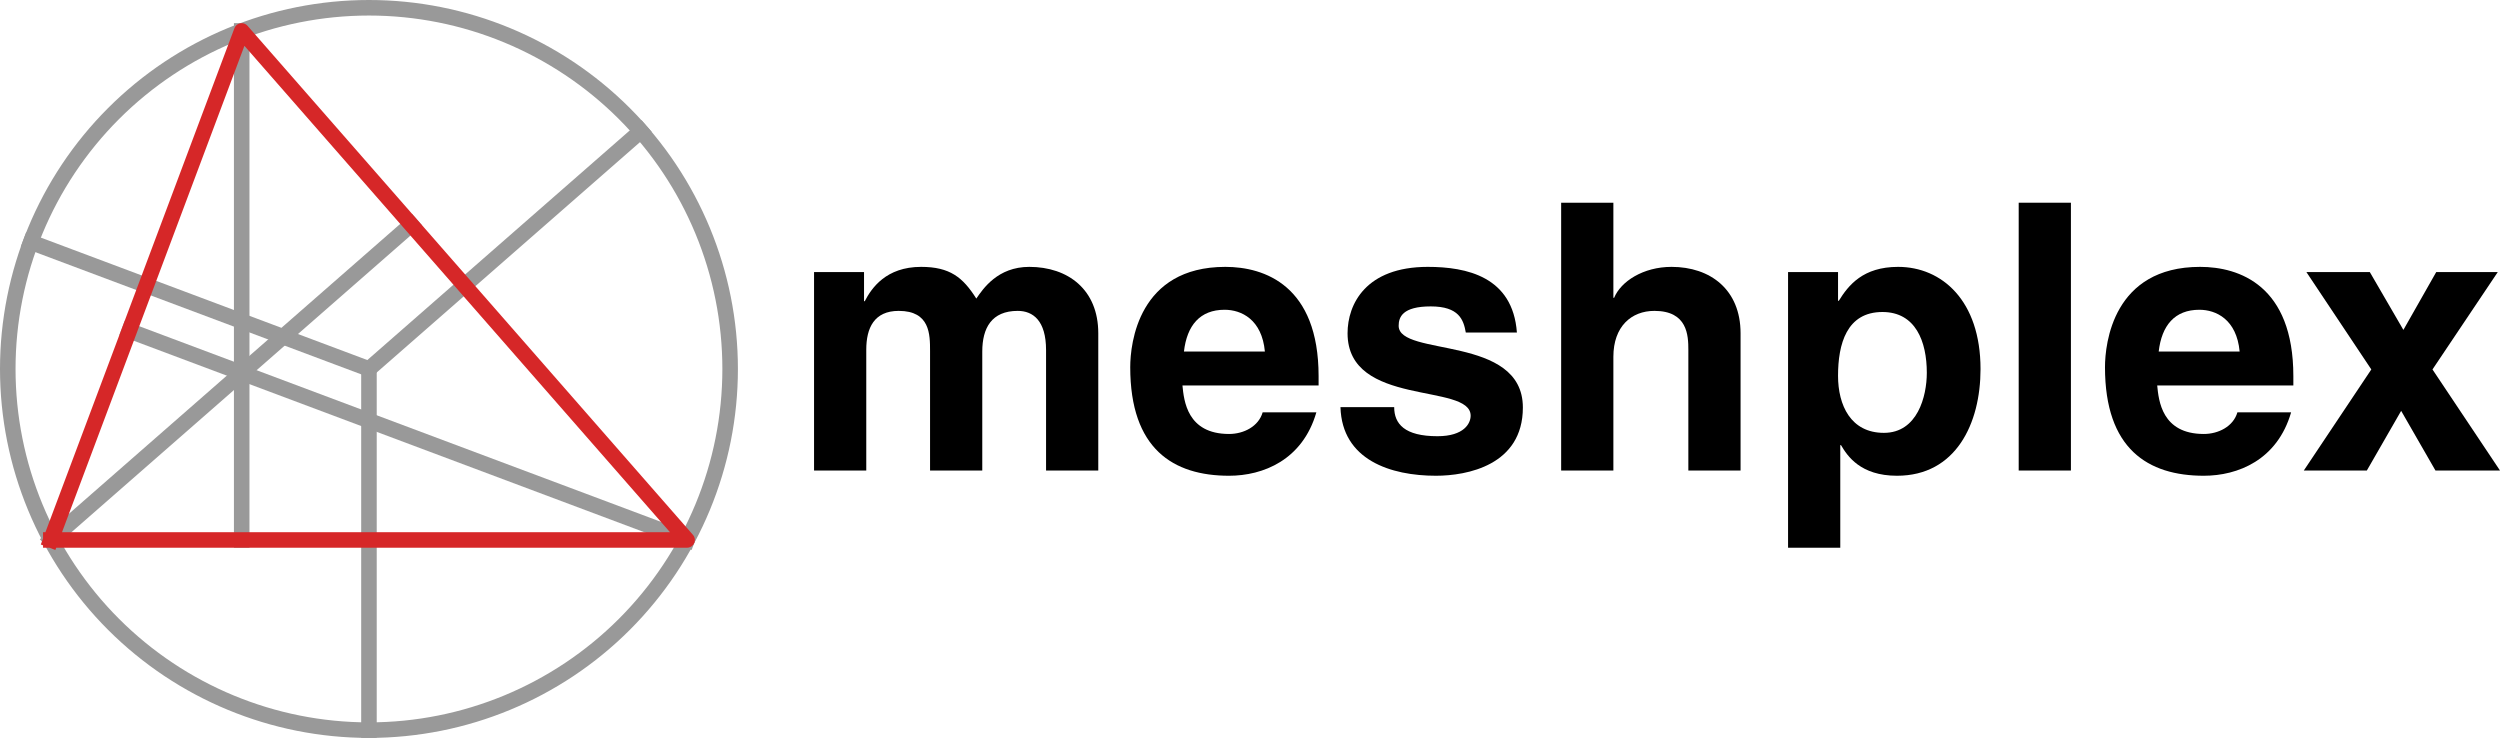
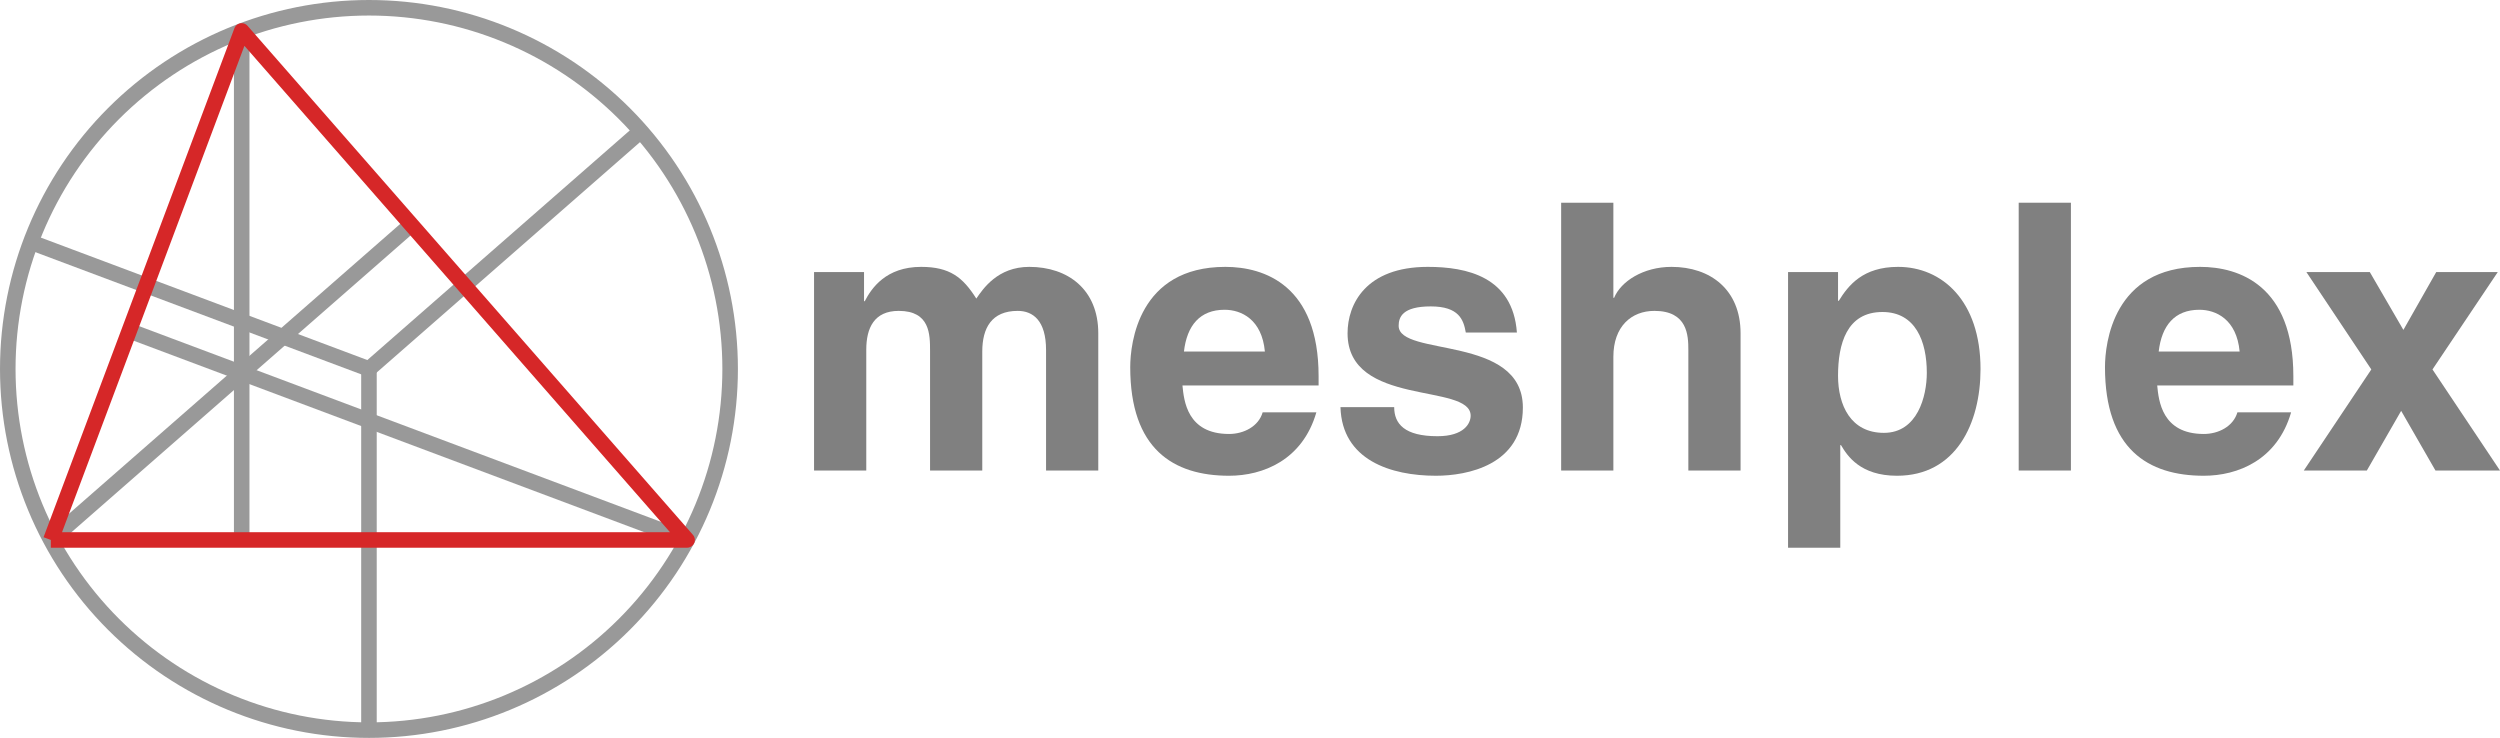
- <svg xmlns="http://www.w3.org/2000/svg" height="237.398pt" version="1.1" viewBox="0 0 804.29 237.398" width="804.29pt" id="svg40">
-   <defs id="defs4" style="stroke-linecap:butt;stroke-linejoin:round">
-     <style type="text/css" id="style2">
- *{stroke-linecap:butt;stroke-linejoin:round;}
-   </style>
+ <svg xmlns="http://www.w3.org/2000/svg" id="svg40" width="1072.386" viewBox="0 0 804.29 237.398" version="1.1" height="316.53">
+   <defs id="defs4" stroke-linecap="butt" stroke-linejoin="round">
+     <style id="style2" type="text/css">*{stroke-linecap:butt;stroke-linejoin:round}</style>
  </defs>
-   <g id="figure_1" style="stroke-linecap:butt;stroke-linejoin:round" transform="translate(-117.4612,-51.99101)">
-     <g id="axes_1" style="stroke-linecap:butt;stroke-linejoin:round">
-       <g id="patch_2" style="stroke-linecap:butt;stroke-linejoin:round">
-         <path clip-path="url(#p9e91403f37)" d="m 236.16,286.889 c 30.816,0 60.375,-12.243 82.165,-34.034 21.79,-21.79 34.034,-51.349 34.034,-82.165 0,-30.816 -12.243,-60.375 -34.034,-82.165 C 296.535,66.734 266.976,54.491 236.16,54.491 c -30.816,0 -60.375,12.243 -82.165,34.034 -21.79,21.79 -34.034,51.349 -34.034,82.165 0,30.816 12.243,60.375 34.034,82.165 21.79,21.79 51.349,34.034 82.165,34.034 z" style="fill:none;stroke:#999999;stroke-width:5;stroke-linecap:butt;stroke-linejoin:miter" id="path9" />
+   <g transform="translate(-117.461 -51.991)" id="figure_1" stroke-linecap="butt" stroke-linejoin="round">
+     <g id="axes_1">
+       <g id="patch_2">
+         <path id="path9" d="M236.16 286.889a116.204 116.204 0 0082.165-34.034 116.204 116.204 0 0034.034-82.165 116.204 116.204 0 00-34.034-82.165A116.204 116.204 0 00236.16 54.49a116.204 116.204 0 00-82.165 34.034 116.204 116.204 0 00-34.034 82.165 116.204 116.204 0 0034.034 82.165 116.204 116.204 0 0082.165 34.034z" clip-path="url(#p9e91403f37)" fill="none" stroke="#999" stroke-width="5" stroke-linecap="butt" stroke-linejoin="miter" />
      </g>
-       <g id="line2d_1" style="stroke-linecap:butt;stroke-linejoin:round">
-         <path clip-path="url(#p9e91403f37)" d="M 236.16,170.69 V 286.889" style="fill:none;stroke:#999999;stroke-width:5;stroke-linecap:square;stroke-linejoin:round" id="path12" />
+       <g id="line2d_1">
+         <path id="path12" d="M236.16 170.69v116.199" clip-path="url(#p9e91403f37)" fill="none" stroke="#999" stroke-width="5" stroke-linecap="square" stroke-linejoin="round" />
      </g>
-       <g id="line2d_2" style="stroke-linecap:butt;stroke-linejoin:round">
-         <path clip-path="url(#p9e91403f37)" d="M 236.16,170.69 323.609,94.172" style="fill:none;stroke:#999999;stroke-width:5;stroke-linecap:square;stroke-linejoin:round" id="path15" />
+       <g id="line2d_2">
+         <path id="path15" d="M236.16 170.69l87.449-76.518" clip-path="url(#p9e91403f37)" fill="none" stroke="#999" stroke-width="5" stroke-linecap="square" stroke-linejoin="round" />
      </g>
-       <g id="line2d_3" style="stroke-linecap:butt;stroke-linejoin:round">
-         <path clip-path="url(#p9e91403f37)" d="M 236.16,170.69 127.36,129.89" style="fill:none;stroke:#999999;stroke-width:5;stroke-linecap:square;stroke-linejoin:round" id="path18" />
+       <g id="line2d_3">
+         <path id="path18" d="M236.16 170.69l-108.8-40.8" clip-path="url(#p9e91403f37)" fill="none" stroke="#999" stroke-width="5" stroke-linecap="square" stroke-linejoin="round" />
      </g>
-       <g id="line2d_4" style="stroke-linecap:butt;stroke-linejoin:round">
-         <path clip-path="url(#p9e91403f37)" d="M 195.22,61.942 V 225.703" style="fill:none;stroke:#999999;stroke-width:5;stroke-linecap:square;stroke-linejoin:round" id="path21" />
+       <g id="line2d_4">
+         <path id="path21" d="M195.22 61.942v163.761" clip-path="url(#p9e91403f37)" fill="none" stroke="#999" stroke-width="5" stroke-linecap="square" stroke-linejoin="round" />
      </g>
-       <g id="line2d_5" style="stroke-linecap:butt;stroke-linejoin:round">
-         <path clip-path="url(#p9e91403f37)" d="M 133.809,225.703 249.746,124.258" style="fill:none;stroke:#999999;stroke-width:5;stroke-linecap:square;stroke-linejoin:round" id="path24" />
+       <g id="line2d_5">
+         <path id="path24" d="M133.81 225.703l115.936-101.445" clip-path="url(#p9e91403f37)" fill="none" stroke="#999" stroke-width="5" stroke-linecap="square" stroke-linejoin="round" />
      </g>
-       <g id="line2d_6" style="stroke-linecap:butt;stroke-linejoin:round">
-         <path clip-path="url(#p9e91403f37)" d="M 338.511,225.703 159.046,158.404" style="fill:none;stroke:#999999;stroke-width:5;stroke-linecap:square;stroke-linejoin:round" id="path27" />
+       <g id="line2d_6">
+         <path id="path27" d="M338.51 225.703l-179.464-67.299" clip-path="url(#p9e91403f37)" fill="none" stroke="#999" stroke-width="5" stroke-linecap="square" stroke-linejoin="round" />
      </g>
-       <g id="line2d_7" style="stroke-linecap:butt;stroke-linejoin:round">
-         <path clip-path="url(#p9e91403f37)" d="M 133.809,225.703 H 338.511 L 195.22,61.942 133.809,225.703" style="fill:none;stroke:#d62728;stroke-width:5;stroke-linecap:square;stroke-linejoin:round" id="path30" />
+       <g id="line2d_7">
+         <path id="path30" d="M133.81 225.703h204.7L195.22 61.943l-61.41 163.76" clip-path="url(#p9e91403f37)" fill="none" stroke="#d62728" stroke-width="5" stroke-linecap="square" stroke-linejoin="round" />
      </g>
    </g>
-     <g aria-label="meshplex" transform="matrix(0.75,0,0,0.75,117.4612,90.99101)" style="font-style:normal;font-variant:normal;font-weight:bold;font-stretch:normal;font-size:12.75px;line-height:0%;font-family:Baskerville;-inkscape-font-specification:'Baskerville Bold';letter-spacing:0px;word-spacing:0px;fill:#000000;fill-opacity:1;stroke:none;stroke-width:1px;stroke-linecap:butt;stroke-linejoin:miter;stroke-opacity:1" id="flowRoot833">
-       <path d="m 471.111,90.955 c 0,-18.72 -12.96,-28.48 -29.6,-28.48 -13.6,0 -19.84,9.44 -22.72,13.6 -5.76,-9.12 -11.36,-13.6 -23.68,-13.6 -15.04,0 -21.28,9.12 -24.16,14.72 h -0.32 v -12.48 h -21.44 v 85.12 h 22.4 V 97.995 c 0,-9.28 3.36,-16.64 13.92,-16.64 13.44,0 13.44,10.08 13.44,17.28 v 51.2 h 22.4 V 98.795 c 0,-10.08 4,-17.44 15.2,-17.44 6.56,0 12.16,4.16 12.16,16.8 v 51.68 h 22.4 z" style="font-style:normal;font-variant:normal;font-weight:bold;font-stretch:normal;font-size:160px;font-family:'Helvetica LT Std';-inkscape-font-specification:'Helvetica LT Std Bold';stroke-linecap:butt;stroke-linejoin:round" id="path841" />
-       <path d="m 541.619,124.875 c -1.76,6.08 -8.16,9.28 -14.4,9.28 -18.08,0 -19.36,-14.4 -20,-20.8 h 58.4 v -4 c 0,-38.88 -23.2,-46.88 -40,-46.88 -37.28,0 -40.8,32.8 -40.8,43.04 0,35.04 18.4,46.56 42.4,46.56 14.56,0 31.52,-6.72 37.44,-27.2 z m -33.76,-26.08 c 1.28,-11.2 6.88,-17.92 17.44,-17.92 7.2,0 16,4.16 17.28,17.92 z" style="font-style:normal;font-variant:normal;font-weight:bold;font-stretch:normal;font-size:160px;font-family:'Helvetica LT Std';-inkscape-font-specification:'Helvetica LT Std Bold';stroke-linecap:butt;stroke-linejoin:round" id="path843" />
-       <path d="m 650.681,90.635 c -1.76,-24 -21.6,-28.16 -38.24,-28.16 -26.56,0 -34.4,16 -34.4,28.48 0,31.84 52.8,21.12 52.8,35.36 0,3.2 -2.72,8.8 -14.24,8.8 -14.08,0 -18.56,-5.28 -18.56,-12.48 h -23.04 c 0.64,22.72 21.6,29.44 40.96,29.44 13.28,0 37.28,-4.48 37.28,-29.28 0,-31.36 -53.28,-21.6 -53.28,-35.04 0,-3.68 1.6,-8.32 13.76,-8.32 12.16,0 14.08,5.76 15.04,11.2 z" style="font-style:normal;font-variant:normal;font-weight:bold;font-stretch:normal;font-size:160px;font-family:'Helvetica LT Std';-inkscape-font-specification:'Helvetica LT Std Bold';stroke-linecap:butt;stroke-linejoin:round" id="path845" />
-       <path d="m 746.624,90.955 c 0,-18.72 -12.96,-28.48 -29.6,-28.48 -12.16,0 -21.76,6.24 -24.64,13.28 h -0.32 v -40.8 h -22.4 V 149.835 h 22.4 v -48.8 c 0,-12.96 7.68,-19.68 17.6,-19.68 14.24,0 14.56,10.56 14.56,16.8 v 51.68 h 22.4 z" style="font-style:normal;font-variant:normal;font-weight:bold;font-stretch:normal;font-size:160px;font-family:'Helvetica LT Std';-inkscape-font-specification:'Helvetica LT Std Bold';stroke-linecap:butt;stroke-linejoin:round" id="path847" />
-       <path d="m 788.436,109.195 c 0,-13.6 3.68,-27.36 19.04,-27.36 14.24,0 19.04,12.64 19.04,26.08 0,10.08 -4,25.76 -18.4,25.76 -14.24,0 -19.68,-11.84 -19.68,-24.48 z m 0,-44.48 h -21.44 V 182.955 h 22.4 v -44 h 0.32 c 2.72,4.64 8.32,13.12 24,13.12 25.28,0 35.84,-22.4 35.84,-45.76 0,-29.44 -16.64,-43.84 -35.36,-43.84 -15.04,0 -21.28,7.84 -25.44,14.56 h -0.32 z" style="font-style:normal;font-variant:normal;font-weight:bold;font-stretch:normal;font-size:160px;font-family:'Helvetica LT Std';-inkscape-font-specification:'Helvetica LT Std Bold';stroke-linecap:butt;stroke-linejoin:round" id="path849" />
-       <path d="m 888.329,34.955 h -22.4 V 149.835 h 22.4 z" style="font-style:normal;font-variant:normal;font-weight:bold;font-stretch:normal;font-size:160px;font-family:'Helvetica LT Std';-inkscape-font-specification:'Helvetica LT Std Bold';stroke-linecap:butt;stroke-linejoin:round" id="path851" />
-       <path d="m 959.744,124.875 c -1.76,6.08 -8.16,9.28 -14.4,9.28 -18.08,0 -19.36,-14.4 -20,-20.8 h 58.4 v -4 c 0,-38.88 -23.2,-46.88 -40,-46.88 -37.28,0 -40.8,32.8 -40.8,43.04 0,35.04 18.4,46.56 42.4,46.56 14.56,0 31.52,-6.72 37.44,-27.2 z m -33.76,-26.08 c 1.28,-11.2 6.88,-17.92 17.44,-17.92 7.2,0 16,4.16 17.28,17.92 z" style="font-style:normal;font-variant:normal;font-weight:bold;font-stretch:normal;font-size:160px;font-family:'Helvetica LT Std';-inkscape-font-specification:'Helvetica LT Std Bold';stroke-linecap:butt;stroke-linejoin:round" id="path853" />
-       <path d="m 1043.426,106.475 28,-41.76 h -26.4 l -14.08,24.8 -14.4,-24.8 h -27.2 l 27.84,41.76 -28.96,43.36 h 27.04 l 14.72,-25.6 14.72,25.6 h 27.68 z" style="font-style:normal;font-variant:normal;font-weight:bold;font-stretch:normal;font-size:160px;font-family:'Helvetica LT Std';-inkscape-font-specification:'Helvetica LT Std Bold';stroke-linecap:butt;stroke-linejoin:round" id="path855" />
+     <g id="flowRoot833" style="line-height:0%;-inkscape-font-specification:'Baskerville Bold'" transform="matrix(.75 0 0 .75 117.461 90.991)" aria-label="meshplex" font-style="normal" font-variant="normal" font-weight="700" font-stretch="normal" font-size="160" font-family="Helvetica LT Std" letter-spacing="0" word-spacing="0" fill="gray" fill-opacity="1" stroke="none" stroke-width="1" stroke-opacity="1">
+       <path id="path841" style="-inkscape-font-specification:'Helvetica LT Std Bold'" d="M471.111 90.955c0-18.72-12.96-28.48-29.6-28.48-13.6 0-19.84 9.44-22.72 13.6-5.76-9.12-11.36-13.6-23.68-13.6-15.04 0-21.28 9.12-24.16 14.72h-.32v-12.48h-21.44v85.12h22.4v-51.84c0-9.28 3.36-16.64 13.92-16.64 13.44 0 13.44 10.08 13.44 17.28v51.2h22.4v-51.04c0-10.08 4-17.44 15.2-17.44 6.56 0 12.16 4.16 12.16 16.8v51.68h22.4z" fill-opacity="1" />
+       <path id="path843" style="-inkscape-font-specification:'Helvetica LT Std Bold'" d="M541.619 124.875c-1.76 6.08-8.16 9.28-14.4 9.28-18.08 0-19.36-14.4-20-20.8h58.4v-4c0-38.88-23.2-46.88-40-46.88-37.28 0-40.8 32.8-40.8 43.04 0 35.04 18.4 46.56 42.4 46.56 14.56 0 31.52-6.72 37.44-27.2zm-33.76-26.08c1.28-11.2 6.88-17.92 17.44-17.92 7.2 0 16 4.16 17.28 17.92z" />
+       <path id="path845" style="-inkscape-font-specification:'Helvetica LT Std Bold'" d="M650.681 90.635c-1.76-24-21.6-28.16-38.24-28.16-26.56 0-34.4 16-34.4 28.48 0 31.84 52.8 21.12 52.8 35.36 0 3.2-2.72 8.8-14.24 8.8-14.08 0-18.56-5.28-18.56-12.48h-23.04c.64 22.72 21.6 29.44 40.96 29.44 13.28 0 37.28-4.48 37.28-29.28 0-31.36-53.28-21.6-53.28-35.04 0-3.68 1.6-8.32 13.76-8.32s14.08 5.76 15.04 11.2z" />
+       <path id="path847" style="-inkscape-font-specification:'Helvetica LT Std Bold'" d="M746.624 90.955c0-18.72-12.96-28.48-29.6-28.48-12.16 0-21.76 6.24-24.64 13.28h-.32v-40.8h-22.4v114.88h22.4v-48.8c0-12.96 7.68-19.68 17.6-19.68 14.24 0 14.56 10.56 14.56 16.8v51.68h22.4z" />
+       <path id="path849" style="-inkscape-font-specification:'Helvetica LT Std Bold'" d="M788.436 109.195c0-13.6 3.68-27.36 19.04-27.36 14.24 0 19.04 12.64 19.04 26.08 0 10.08-4 25.76-18.4 25.76-14.24 0-19.68-11.84-19.68-24.48zm0-44.48h-21.44v118.24h22.4v-44h.32c2.72 4.64 8.32 13.12 24 13.12 25.28 0 35.84-22.4 35.84-45.76 0-29.44-16.64-43.84-35.36-43.84-15.04 0-21.28 7.84-25.44 14.56h-.32z" />
+       <path id="path851" style="-inkscape-font-specification:'Helvetica LT Std Bold'" d="M888.329 34.955h-22.4v114.88h22.4z" />
+       <path id="path853" style="-inkscape-font-specification:'Helvetica LT Std Bold'" d="M959.744 124.875c-1.76 6.08-8.16 9.28-14.4 9.28-18.08 0-19.36-14.4-20-20.8h58.4v-4c0-38.88-23.2-46.88-40-46.88-37.28 0-40.8 32.8-40.8 43.04 0 35.04 18.4 46.56 42.4 46.56 14.56 0 31.52-6.72 37.44-27.2zm-33.76-26.08c1.28-11.2 6.88-17.92 17.44-17.92 7.2 0 16 4.16 17.28 17.92z" />
+       <path id="path855" style="-inkscape-font-specification:'Helvetica LT Std Bold'" d="M1043.426 106.475l28-41.76h-26.4l-14.08 24.8-14.4-24.8h-27.2l27.84 41.76-28.96 43.36h27.04l14.72-25.6 14.72 25.6h27.68z" />
    </g>
  </g>
  <defs id="defs38">
-     <clipPath id="p9e91403f37" style="stroke-linecap:butt;stroke-linejoin:round">
-       <rect height="266.112" width="245.642" x="113.339" y="41.472" id="rect35" style="stroke-linecap:butt;stroke-linejoin:round" />
+     <clipPath id="p9e91403f37" stroke-linecap="butt" stroke-linejoin="round">
+       <path id="rect35" stroke-linecap="butt" stroke-linejoin="round" d="M113.339 41.472h245.642v266.112H113.339z" />
    </clipPath>
  </defs>
</svg>
